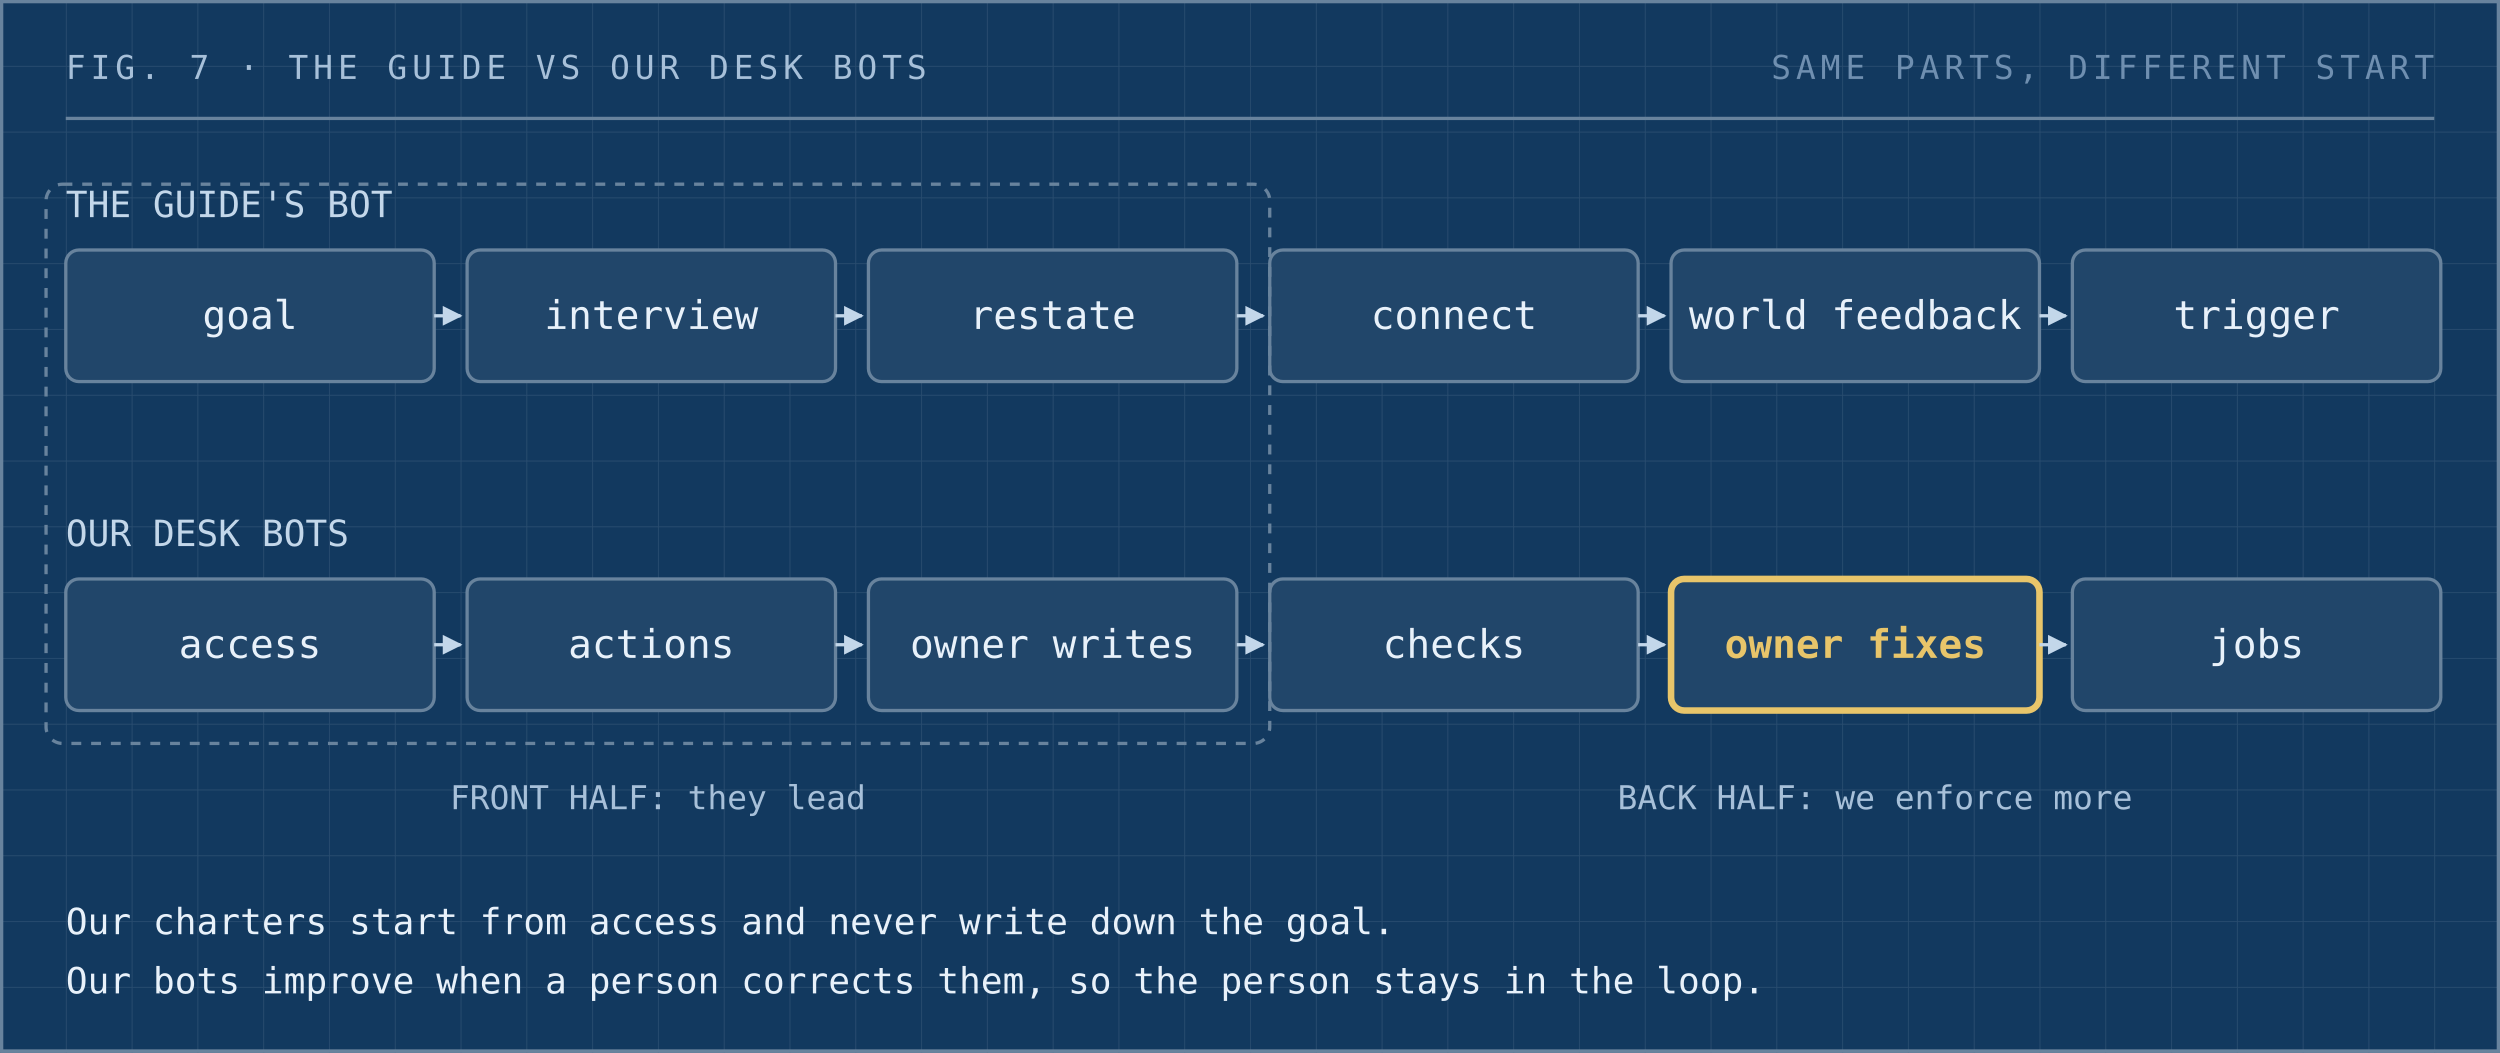
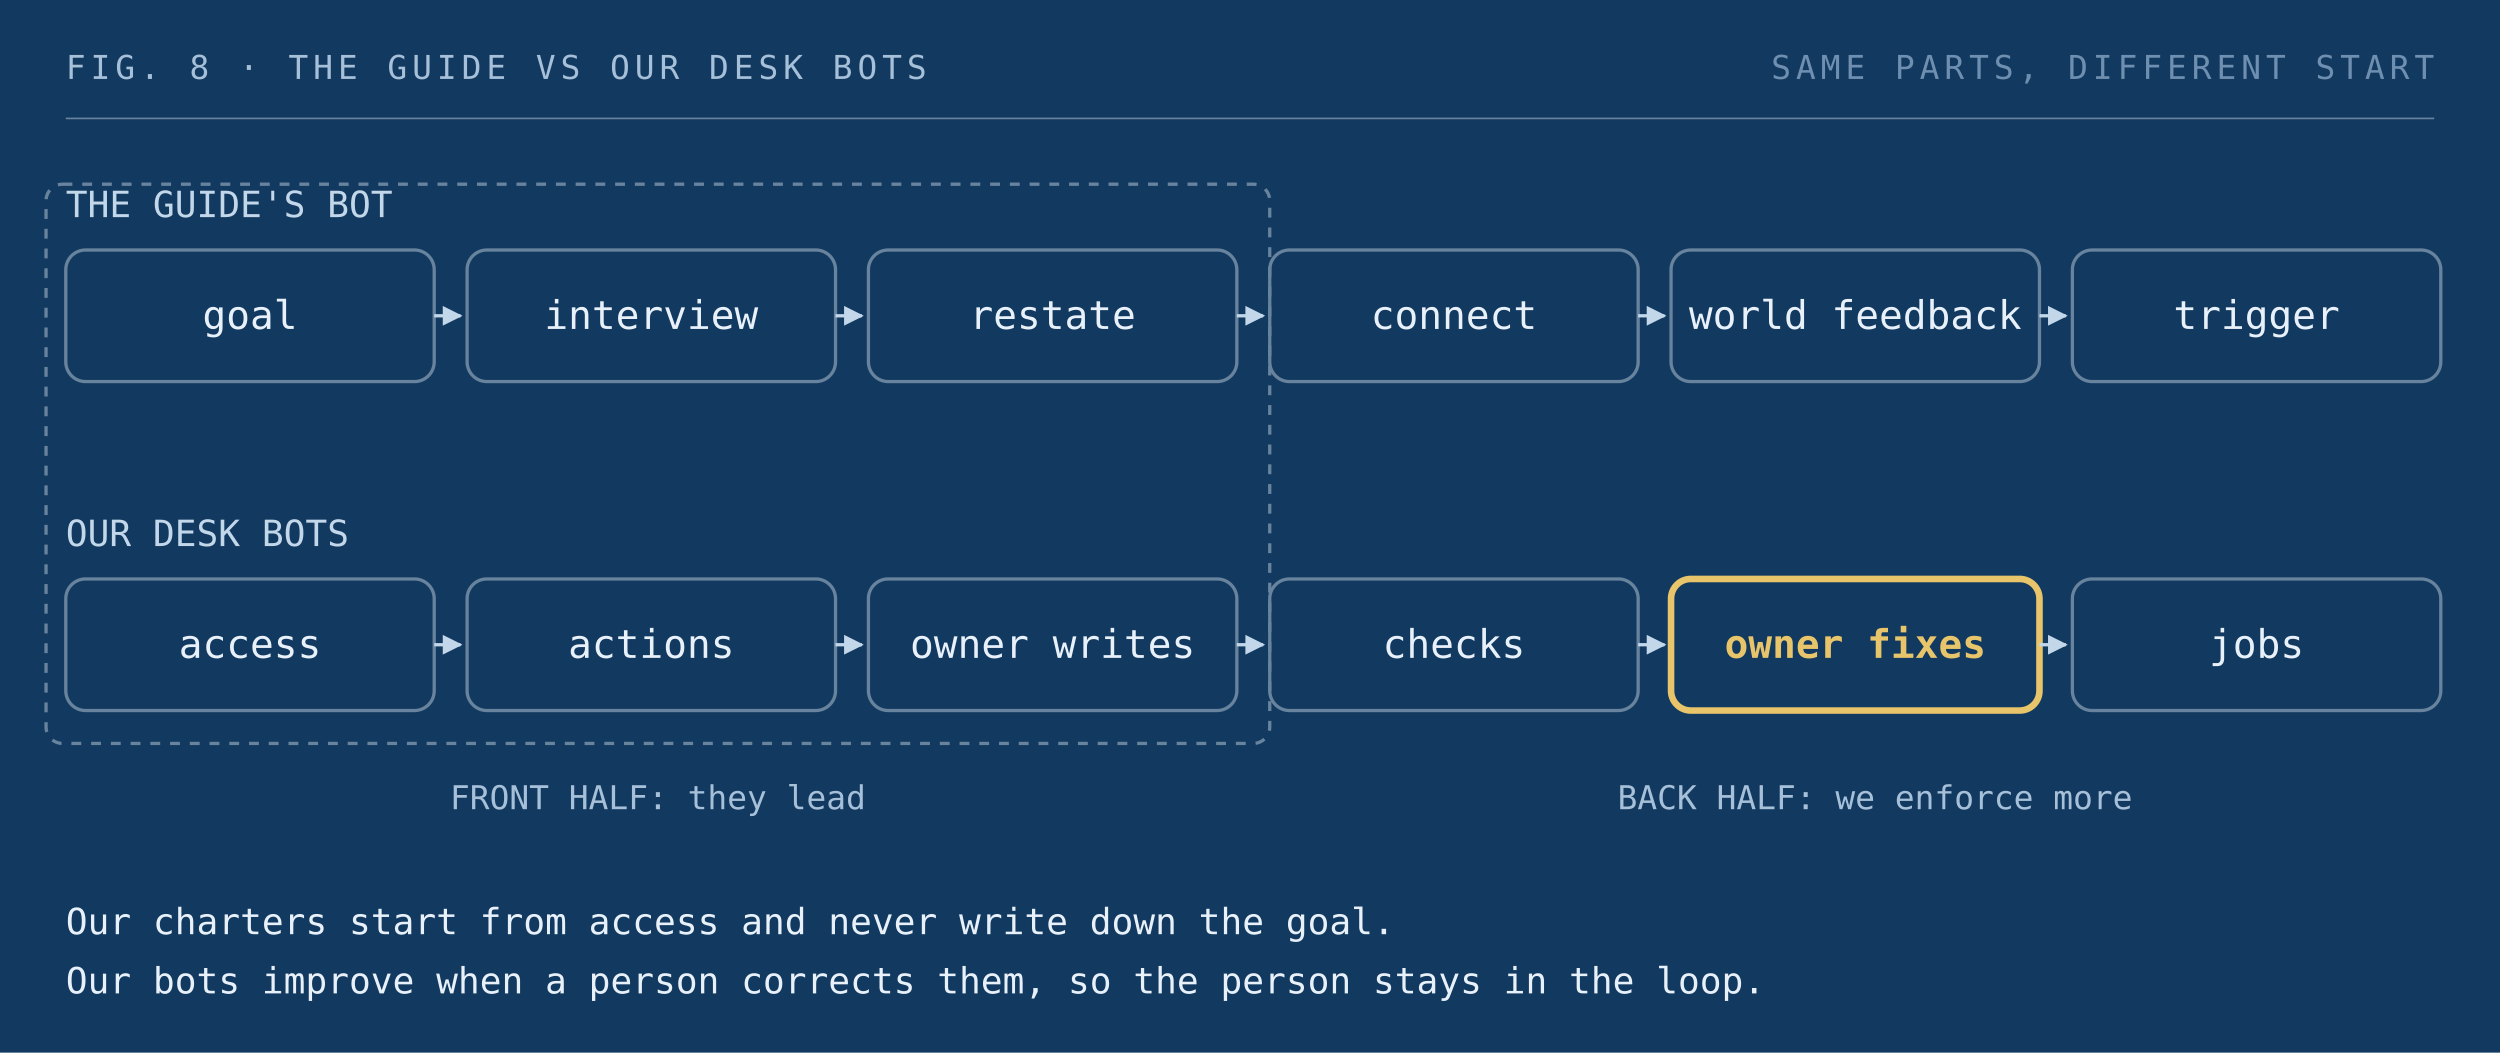
- <svg xmlns="http://www.w3.org/2000/svg" viewBox="0 0 760 320" role="img" aria-label="Two lanes: the guide's bot starts from the goal and learns from the world; our desk bots start from access and learn from the owner's corrections">
+ <svg xmlns="http://www.w3.org/2000/svg" viewBox="0 0 760 320" font-family="ui-monospace, SFMono-Regular, Menlo, monospace" role="img" aria-label="Two lanes: the guide's bot starts from the goal and learns from the world; our desk bots start from access and learn from the owner's corrections">
  <defs>
-     <pattern id="grid" width="20" height="20" patternUnits="userSpaceOnUse">
-       <path d="M20 0H0V20" fill="none" stroke="#385a7b" stroke-width="0.5" opacity="0.6" />
-     </pattern>
    <marker id="arr" viewBox="0 0 10 10" refX="9" refY="5" markerWidth="6" markerHeight="6" orient="auto-start-reverse">
      <path d="M0 0L10 5L0 10z" fill="#c3d7ea" />
    </marker>
    <marker id="arrA" viewBox="0 0 10 10" refX="9" refY="5" markerWidth="6" markerHeight="6" orient="auto-start-reverse">
      <path d="M0 0L10 5L0 10z" fill="#e8c56a" />
    </marker>
  </defs>
  <rect width="760" height="320" fill="#12395f" />
-   <rect width="760" height="320" fill="url(#grid)" />
-   <rect x="0.5" y="0.5" width="759" height="319" fill="none" stroke="#68839d" />
-   <g font-family="ui-monospace, SFMono-Regular, Menlo, monospace">
-     <text x="20" y="24" font-size="10" letter-spacing="1.5" fill="#a7c0d9">FIG. 7 · THE GUIDE VS OUR DESK BOTS</text>
+   <g>
+     <text x="20" y="24" font-size="10" letter-spacing="1.5" fill="#a7c0d9">FIG. 8 · THE GUIDE VS OUR DESK BOTS</text>
    <text x="740" y="24" font-size="10" letter-spacing="1.5" fill="#6f8fb0" text-anchor="end">SAME PARTS, DIFFERENT START</text>
-     <line x1="20" y1="36" x2="740" y2="36" stroke="#68839d" />
+     <line x1="20" y1="36" x2="740" y2="36" stroke="#68839d" stroke-width="0.5" />
    <text x="20" y="66" font-size="11" fill="#c3d7ea" text-anchor="start">THE GUIDE'S BOT</text>
-     <rect x="20" y="76" width="112" height="40" rx="4" fill="#21466a" stroke="#68839d" stroke-width="1" />
+     <rect x="20" y="76" width="112" height="40" rx="6" fill="#12395f" stroke="#68839d" stroke-width="1" />
    <text x="76.0" y="100.0" font-size="12" fill="#e8f1fa" text-anchor="middle">goal</text>
    <line x1="132.0" y1="96.0" x2="140.0" y2="96.0" stroke="#c3d7ea" stroke-width="1" marker-end="url(#arr)" />
-     <rect x="142" y="76" width="112" height="40" rx="4" fill="#21466a" stroke="#68839d" stroke-width="1" />
+     <rect x="142" y="76" width="112" height="40" rx="6" fill="#12395f" stroke="#68839d" stroke-width="1" />
    <text x="198.0" y="100.0" font-size="12" fill="#e8f1fa" text-anchor="middle">interview</text>
    <line x1="254.0" y1="96.0" x2="262.0" y2="96.0" stroke="#c3d7ea" stroke-width="1" marker-end="url(#arr)" />
-     <rect x="264" y="76" width="112" height="40" rx="4" fill="#21466a" stroke="#68839d" stroke-width="1" />
+     <rect x="264" y="76" width="112" height="40" rx="6" fill="#12395f" stroke="#68839d" stroke-width="1" />
    <text x="320.0" y="100.0" font-size="12" fill="#e8f1fa" text-anchor="middle">restate</text>
    <line x1="376.0" y1="96.0" x2="384.0" y2="96.0" stroke="#c3d7ea" stroke-width="1" marker-end="url(#arr)" />
-     <rect x="386" y="76" width="112" height="40" rx="4" fill="#21466a" stroke="#68839d" stroke-width="1" />
+     <rect x="386" y="76" width="112" height="40" rx="6" fill="#12395f" stroke="#68839d" stroke-width="1" />
    <text x="442.0" y="100.0" font-size="12" fill="#e8f1fa" text-anchor="middle">connect</text>
    <line x1="498.0" y1="96.0" x2="506.0" y2="96.0" stroke="#c3d7ea" stroke-width="1" marker-end="url(#arr)" />
-     <rect x="508" y="76" width="112" height="40" rx="4" fill="#21466a" stroke="#68839d" stroke-width="1" />
+     <rect x="508" y="76" width="112" height="40" rx="6" fill="#12395f" stroke="#68839d" stroke-width="1" />
    <text x="564.0" y="100.0" font-size="12" fill="#e8f1fa" text-anchor="middle">world feedback</text>
    <line x1="620.0" y1="96.0" x2="628.0" y2="96.0" stroke="#c3d7ea" stroke-width="1" marker-end="url(#arr)" />
-     <rect x="630" y="76" width="112" height="40" rx="4" fill="#21466a" stroke="#68839d" stroke-width="1" />
+     <rect x="630" y="76" width="112" height="40" rx="6" fill="#12395f" stroke="#68839d" stroke-width="1" />
    <text x="686.0" y="100.0" font-size="12" fill="#e8f1fa" text-anchor="middle">trigger</text>
    <text x="20" y="166" font-size="11" fill="#c3d7ea" text-anchor="start">OUR DESK BOTS</text>
-     <rect x="20" y="176" width="112" height="40" rx="4" fill="#21466a" stroke="#68839d" stroke-width="1" />
+     <rect x="20" y="176" width="112" height="40" rx="6" fill="#12395f" stroke="#68839d" stroke-width="1" />
    <text x="76.0" y="200.0" font-size="12" fill="#e8f1fa" text-anchor="middle">access</text>
    <line x1="132.0" y1="196.0" x2="140.0" y2="196.0" stroke="#c3d7ea" stroke-width="1" marker-end="url(#arr)" />
-     <rect x="142" y="176" width="112" height="40" rx="4" fill="#21466a" stroke="#68839d" stroke-width="1" />
+     <rect x="142" y="176" width="112" height="40" rx="6" fill="#12395f" stroke="#68839d" stroke-width="1" />
    <text x="198.0" y="200.0" font-size="12" fill="#e8f1fa" text-anchor="middle">actions</text>
    <line x1="254.0" y1="196.0" x2="262.0" y2="196.0" stroke="#c3d7ea" stroke-width="1" marker-end="url(#arr)" />
-     <rect x="264" y="176" width="112" height="40" rx="4" fill="#21466a" stroke="#68839d" stroke-width="1" />
+     <rect x="264" y="176" width="112" height="40" rx="6" fill="#12395f" stroke="#68839d" stroke-width="1" />
    <text x="320.0" y="200.0" font-size="12" fill="#e8f1fa" text-anchor="middle">owner writes</text>
    <line x1="376.0" y1="196.0" x2="384.0" y2="196.0" stroke="#c3d7ea" stroke-width="1" marker-end="url(#arr)" />
-     <rect x="386" y="176" width="112" height="40" rx="4" fill="#21466a" stroke="#68839d" stroke-width="1" />
+     <rect x="386" y="176" width="112" height="40" rx="6" fill="#12395f" stroke="#68839d" stroke-width="1" />
    <text x="442.0" y="200.0" font-size="12" fill="#e8f1fa" text-anchor="middle">checks</text>
    <line x1="498.0" y1="196.0" x2="506.0" y2="196.0" stroke="#c3d7ea" stroke-width="1" marker-end="url(#arr)" />
-     <rect x="508" y="176" width="112" height="40" rx="4" fill="#21466a" stroke="#e8c56a" stroke-width="2" />
+     <rect x="508" y="176" width="112" height="40" rx="6" fill="#12395f" stroke="#e8c56a" stroke-width="2" />
    <text x="564.0" y="200.0" font-size="12" fill="#e8c56a" text-anchor="middle" font-weight="bold">owner fixes</text>
    <line x1="620.0" y1="196.0" x2="628.0" y2="196.0" stroke="#c3d7ea" stroke-width="1" marker-end="url(#arr)" />
-     <rect x="630" y="176" width="112" height="40" rx="4" fill="#21466a" stroke="#68839d" stroke-width="1" />
+     <rect x="630" y="176" width="112" height="40" rx="6" fill="#12395f" stroke="#68839d" stroke-width="1" />
    <text x="686.0" y="200.0" font-size="12" fill="#e8f1fa" text-anchor="middle">jobs</text>
    <rect x="14" y="56" width="372" height="170" rx="5" fill="none" stroke="#68839d" style="stroke-dasharray:3 3" />
    <text x="200" y="246" font-size="10" fill="#a7c0d9" text-anchor="middle">FRONT HALF: they lead</text>
    <text x="570" y="246" font-size="10" fill="#a7c0d9" text-anchor="middle">BACK HALF: we enforce more</text>
    <text x="20" y="284" font-size="11" fill="#e8f1fa" text-anchor="start">Our charters start from access and never write down the goal.</text>
    <text x="20" y="302" font-size="11" fill="#e8f1fa" text-anchor="start">Our bots improve when a person corrects them, so the person stays in the loop.</text>
  </g>
</svg>
